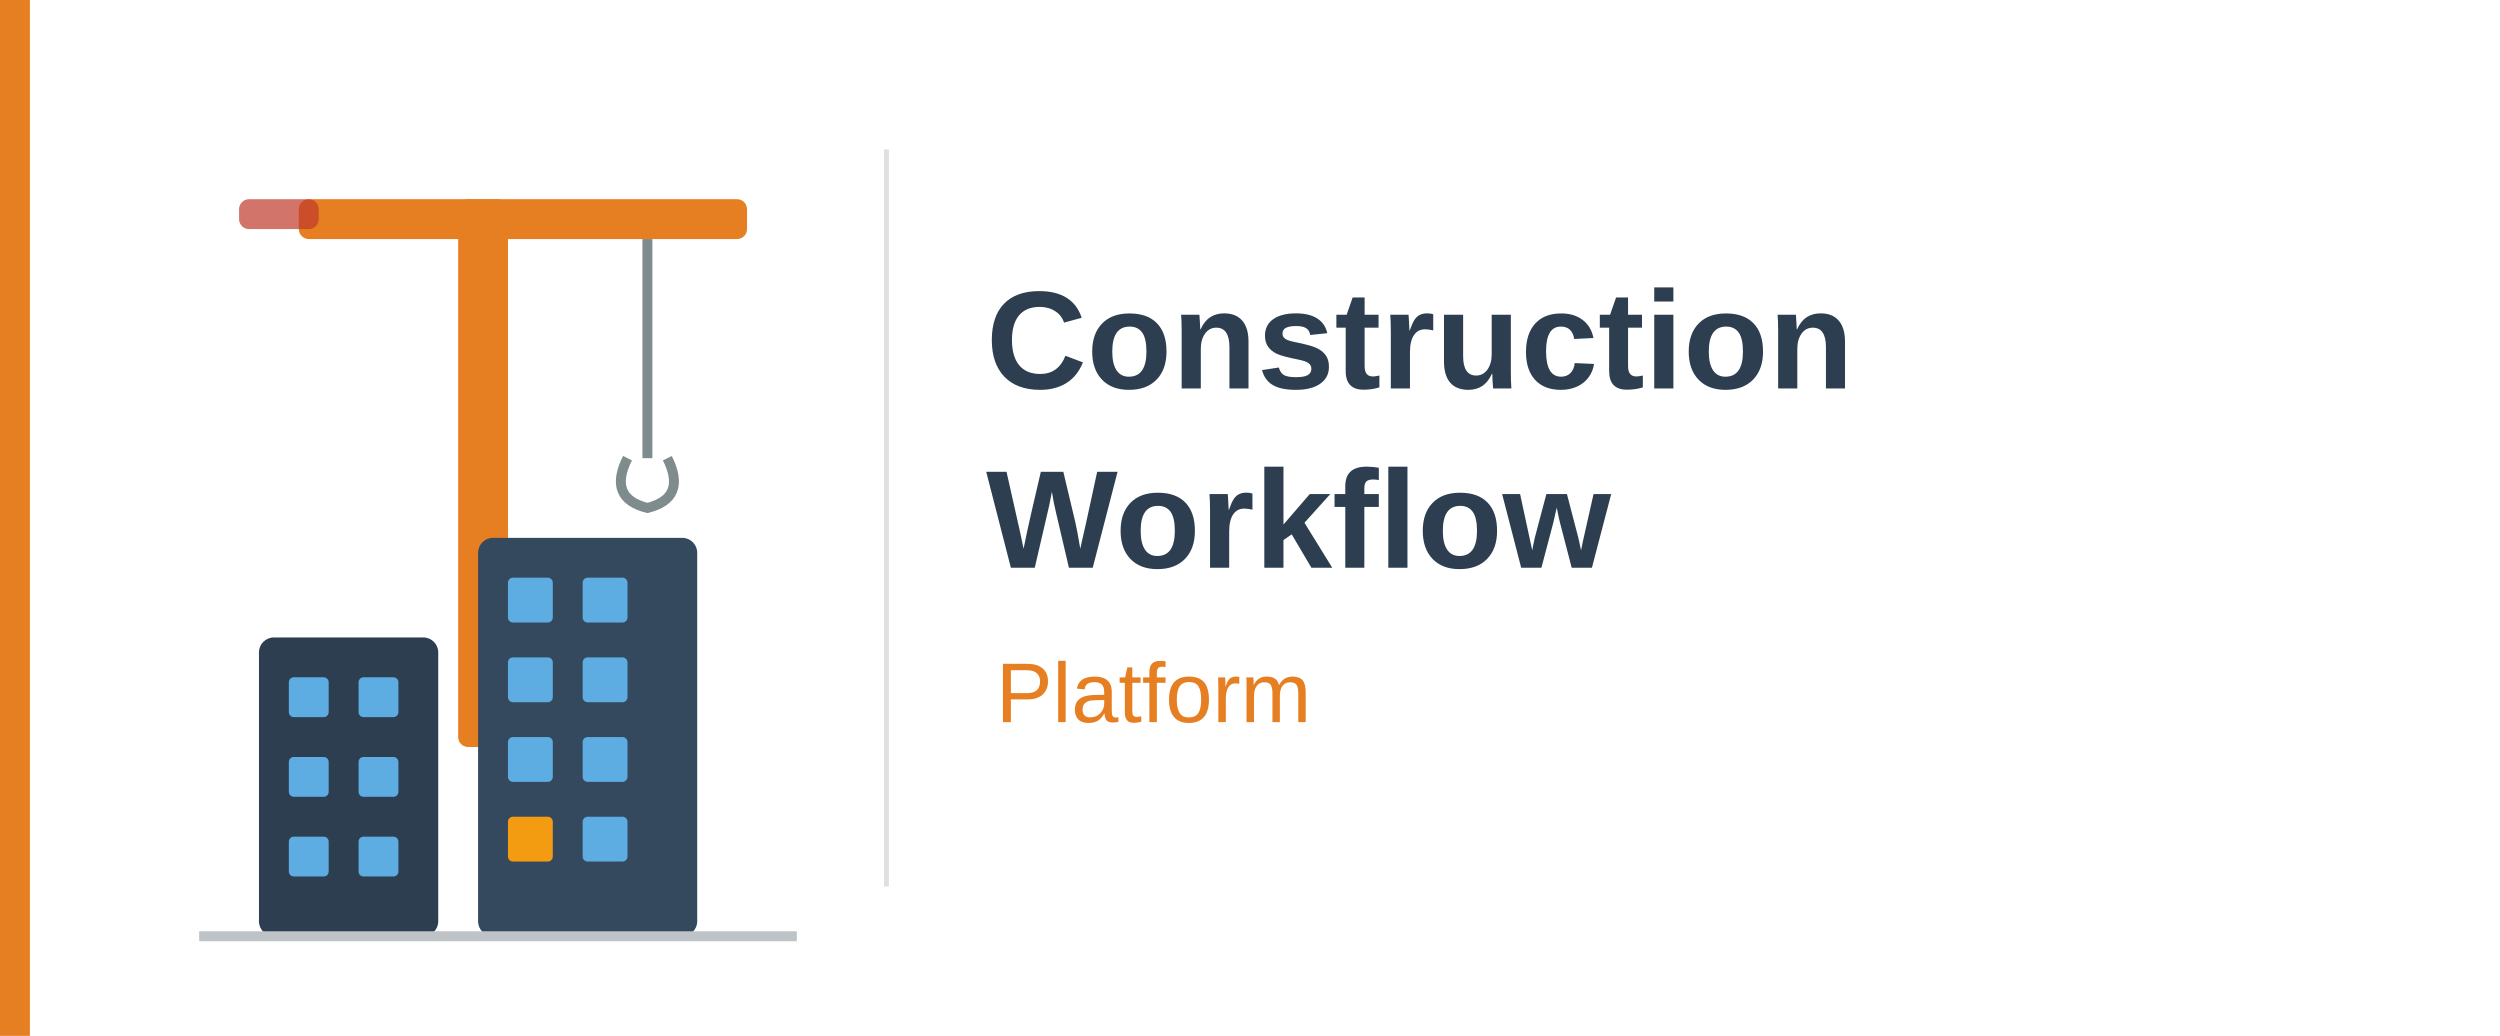
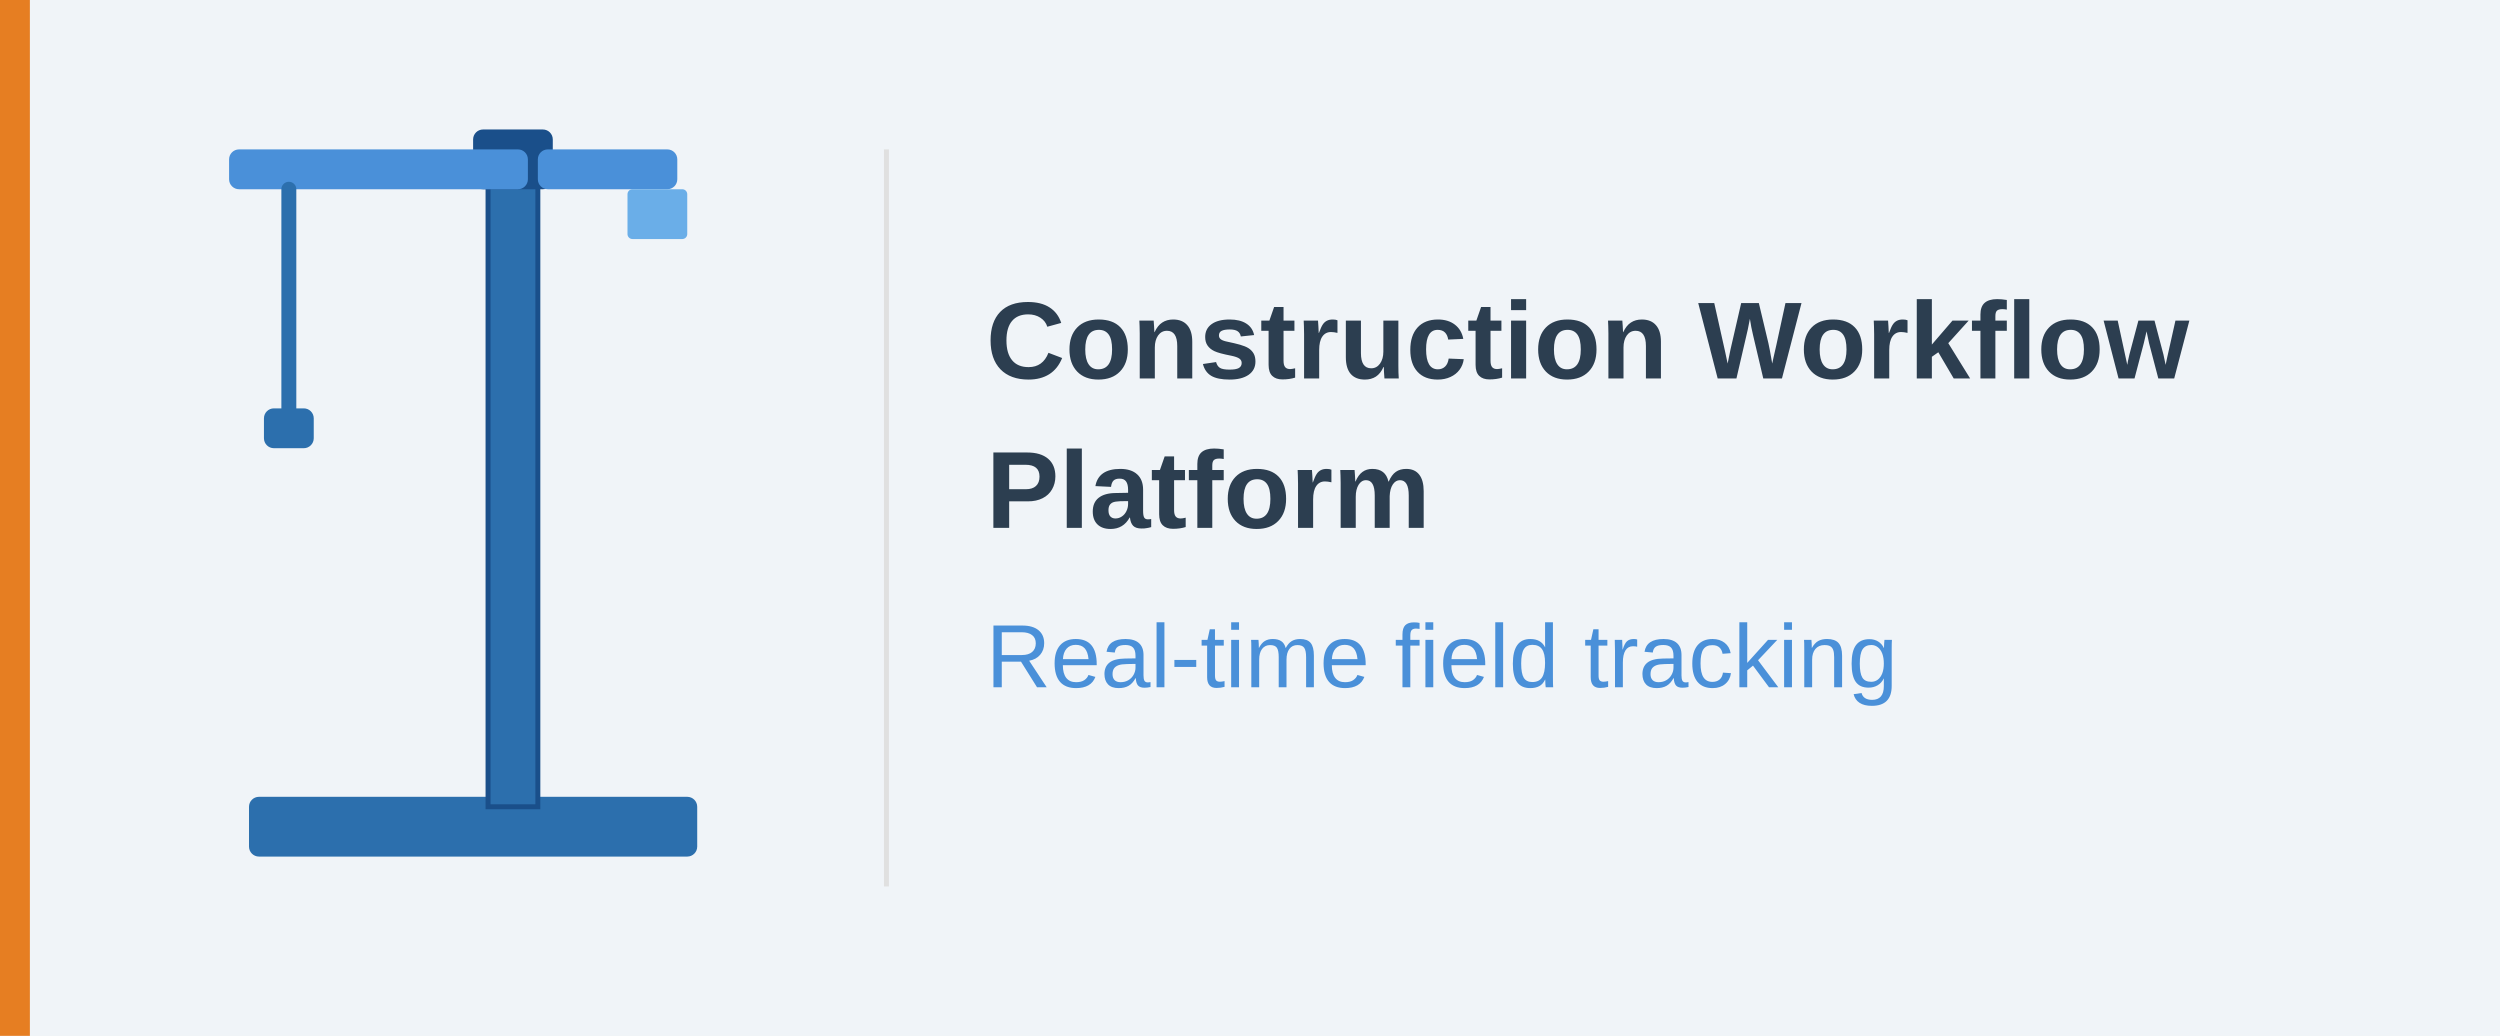
<svg xmlns="http://www.w3.org/2000/svg" width="502" height="208" viewBox="0 0 502 208">
-   <rect width="502" height="208" fill="#ffffff" />
+   <rect width="502" height="208" fill="#f0f4f8" />
  <rect x="0" y="0" width="6" height="208" fill="#E67E22" />
  <g transform="translate(30, 20)">
-     <rect x="62" y="20" width="10" height="110" rx="2" fill="#E67E22" />
-     <rect x="30" y="20" width="90" height="8" rx="2" fill="#E67E22" />
-     <rect x="18" y="20" width="16" height="6" rx="2" fill="#c0392b" opacity="0.7" />
-     <line x1="100" y1="28" x2="100" y2="72" stroke="#7f8c8d" stroke-width="2" />
-     <path d="M96,72 Q92,80 100,82 Q108,80 104,72" fill="none" stroke="#7f8c8d" stroke-width="2" />
-     <rect x="22" y="108" width="36" height="60" rx="3" fill="#2c3e50" />
-     <rect x="28" y="116" width="8" height="8" rx="1" fill="#5dade2" />
-     <rect x="42" y="116" width="8" height="8" rx="1" fill="#5dade2" />
-     <rect x="28" y="132" width="8" height="8" rx="1" fill="#5dade2" />
-     <rect x="42" y="132" width="8" height="8" rx="1" fill="#5dade2" />
-     <rect x="28" y="148" width="8" height="8" rx="1" fill="#5dade2" />
-     <rect x="42" y="148" width="8" height="8" rx="1" fill="#5dade2" />
-     <rect x="66" y="88" width="44" height="80" rx="3" fill="#34495e" />
-     <rect x="72" y="96" width="9" height="9" rx="1" fill="#5dade2" />
-     <rect x="87" y="96" width="9" height="9" rx="1" fill="#5dade2" />
-     <rect x="72" y="112" width="9" height="9" rx="1" fill="#5dade2" />
-     <rect x="87" y="112" width="9" height="9" rx="1" fill="#5dade2" />
-     <rect x="72" y="128" width="9" height="9" rx="1" fill="#5dade2" />
-     <rect x="87" y="128" width="9" height="9" rx="1" fill="#5dade2" />
-     <rect x="72" y="144" width="9" height="9" rx="1" fill="#f39c12" />
-     <rect x="87" y="144" width="9" height="9" rx="1" fill="#5dade2" />
-     <line x1="10" y1="168" x2="130" y2="168" stroke="#bdc3c7" stroke-width="2" />
+     <rect x="20" y="140" width="90" height="12" rx="2" fill="#2c6fad" />
+     <rect x="68" y="14" width="10" height="128" fill="#2c6fad" stroke="#1a4f8a" stroke-width="1" />
+     <rect x="65" y="6" width="16" height="12" rx="2" fill="#1a4f8a" />
+     <rect x="16" y="10" width="60" height="8" rx="2" fill="#4A90D9" />
+     <rect x="78" y="10" width="28" height="8" rx="2" fill="#4A90D9" />
+     <rect x="96" y="18" width="12" height="10" rx="1" fill="#6aaee8" />
+     <line x1="28" y1="18" x2="28" y2="62" stroke="#2c6fad" stroke-width="3" stroke-linecap="round" />
+     <rect x="23" y="62" width="10" height="8" rx="2" fill="#2c6fad" />
  </g>
  <line x1="178" y1="30" x2="178" y2="178" stroke="#e0e0e0" stroke-width="1" />
-   <text x="198" y="78" font-family="Poppins, Arial, sans-serif" font-weight="700" font-size="28" fill="#2c3e50">Construction</text>
-   <text x="198" y="114" font-family="Poppins, Arial, sans-serif" font-weight="700" font-size="28" fill="#2c3e50">Workflow</text>
-   <text x="200" y="145" font-family="Poppins, Arial, sans-serif" font-weight="500" font-size="17" fill="#E67E22">Platform</text>
+   <text x="198" y="76" font-family="Poppins, Arial, sans-serif" font-weight="700" font-size="22" fill="#2c3e50">Construction Workflow</text>
+   <text x="198" y="106" font-family="Poppins, Arial, sans-serif" font-weight="700" font-size="22" fill="#2c3e50">Platform</text>
+   <text x="198" y="138" font-family="Poppins, Arial, sans-serif" font-weight="400" font-size="18" fill="#4A90D9">Real-time field tracking</text>
</svg>
